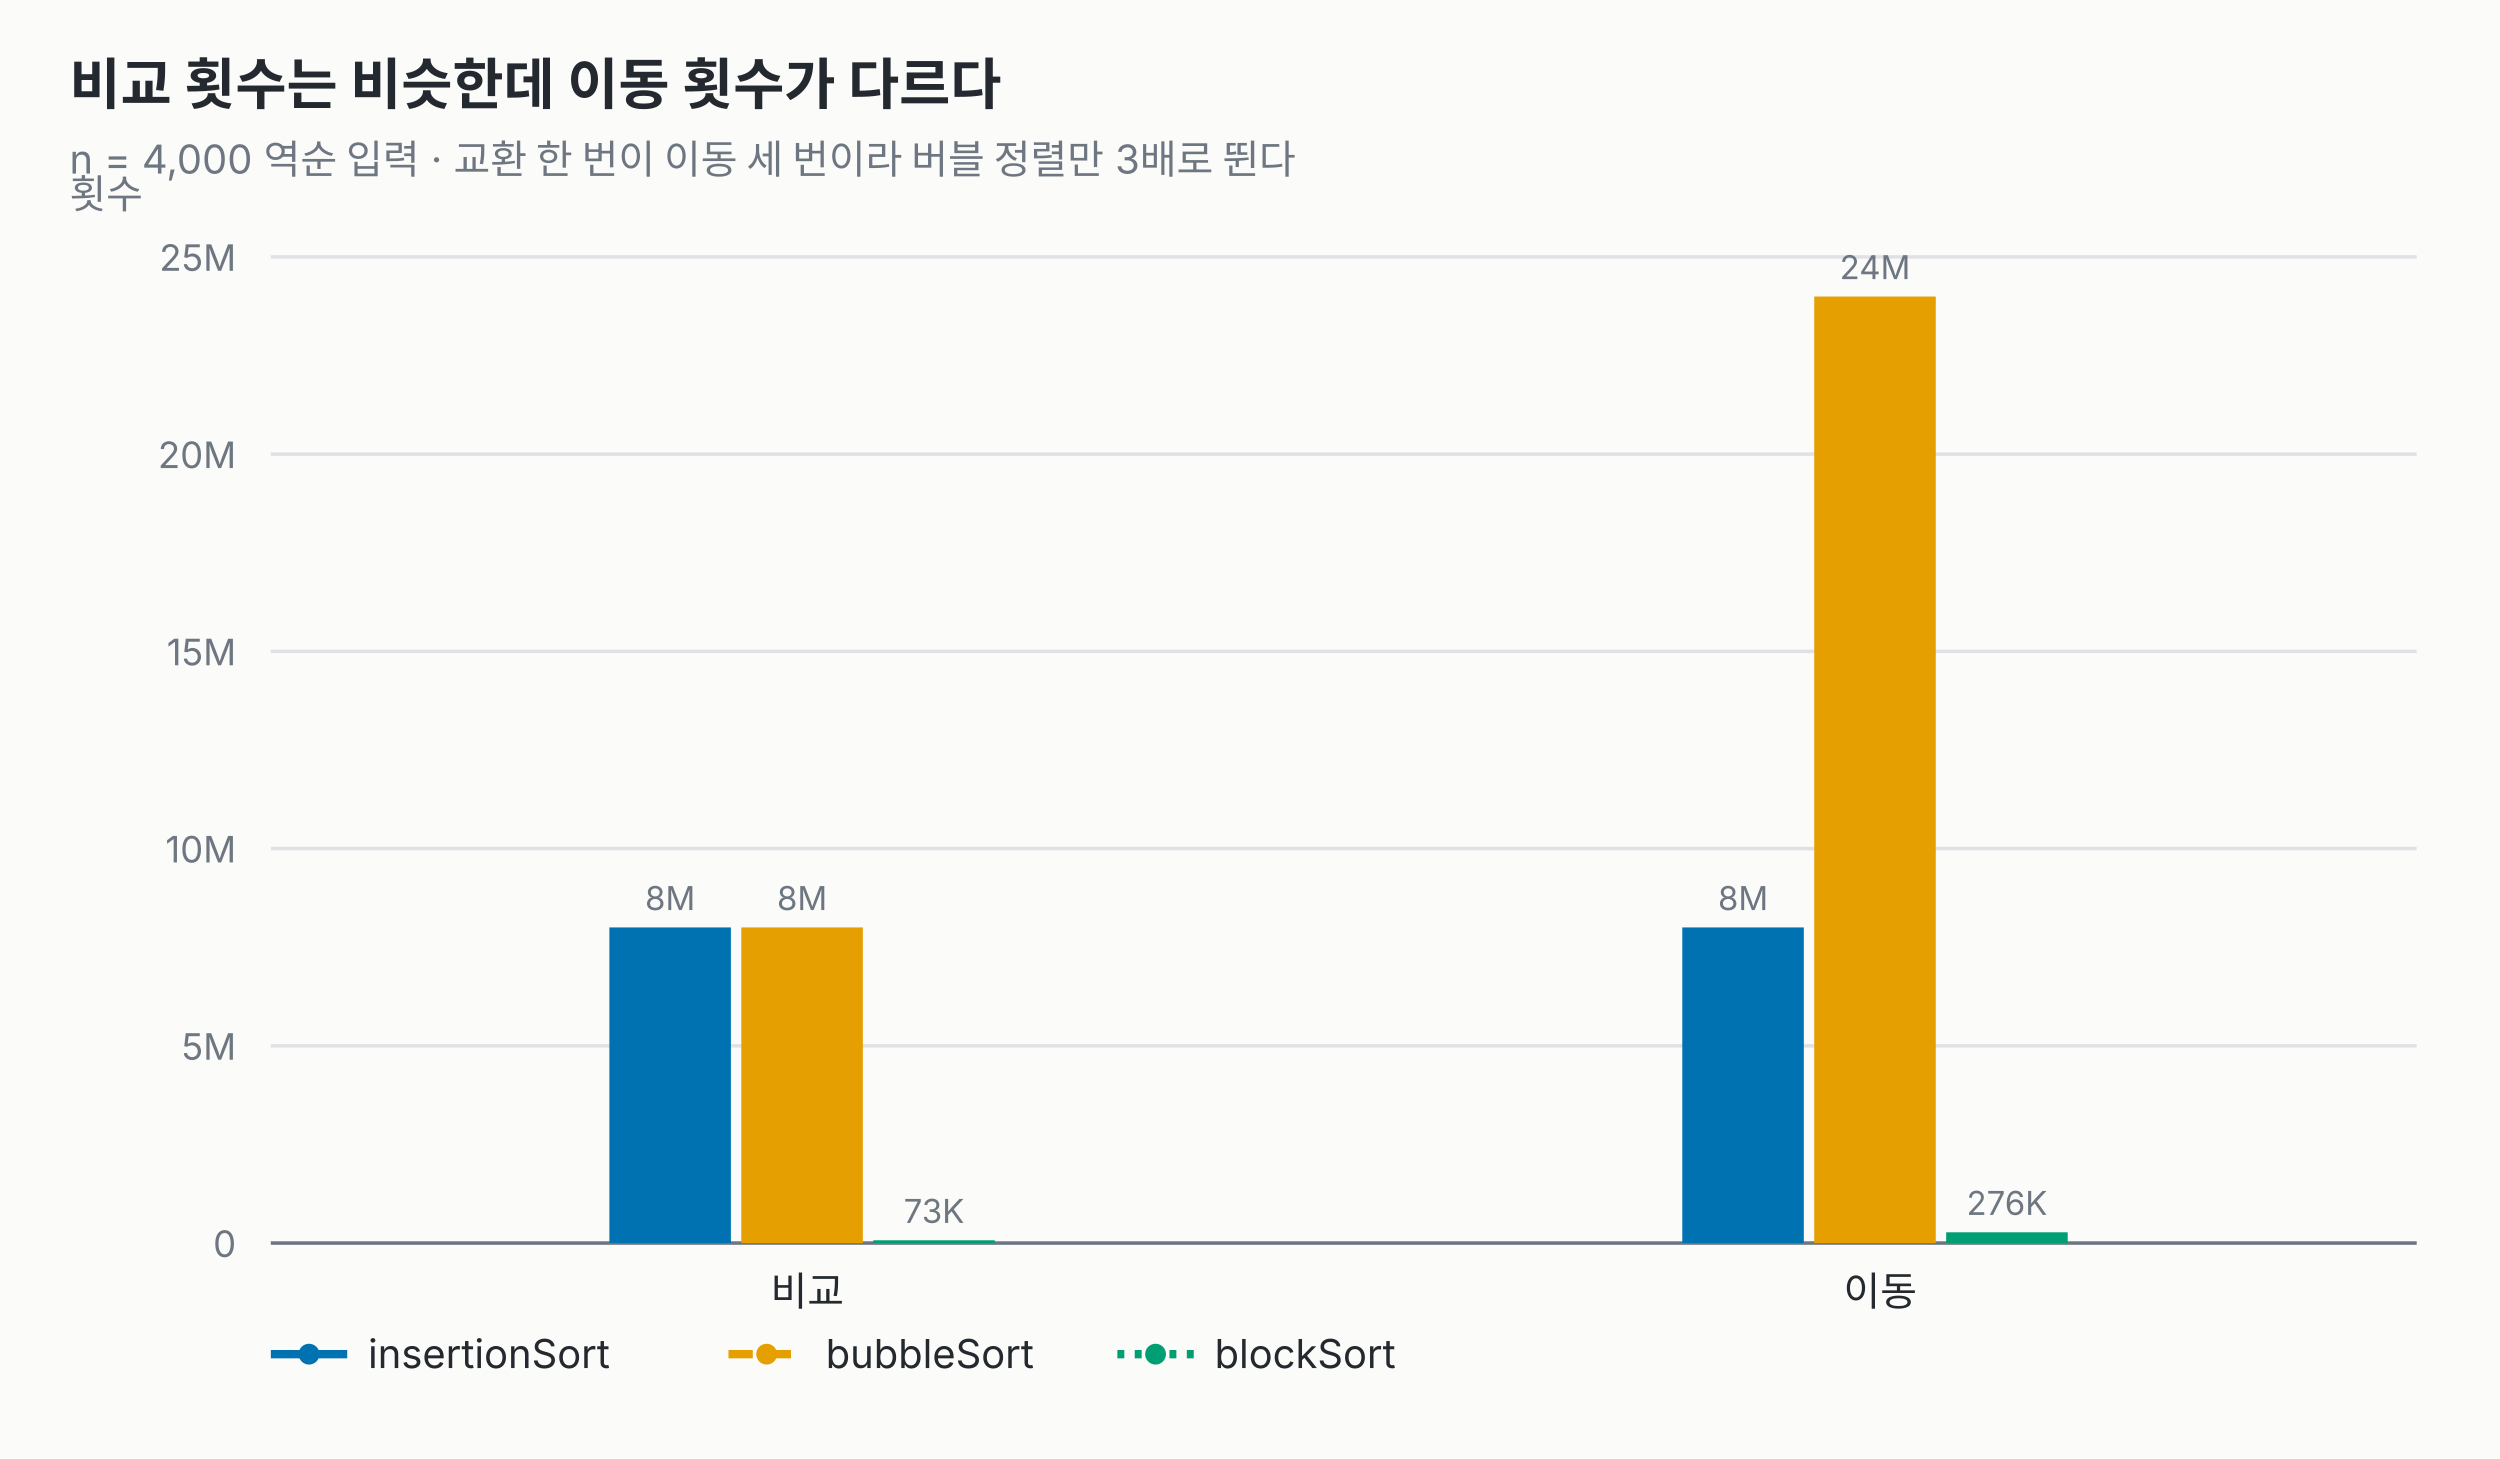
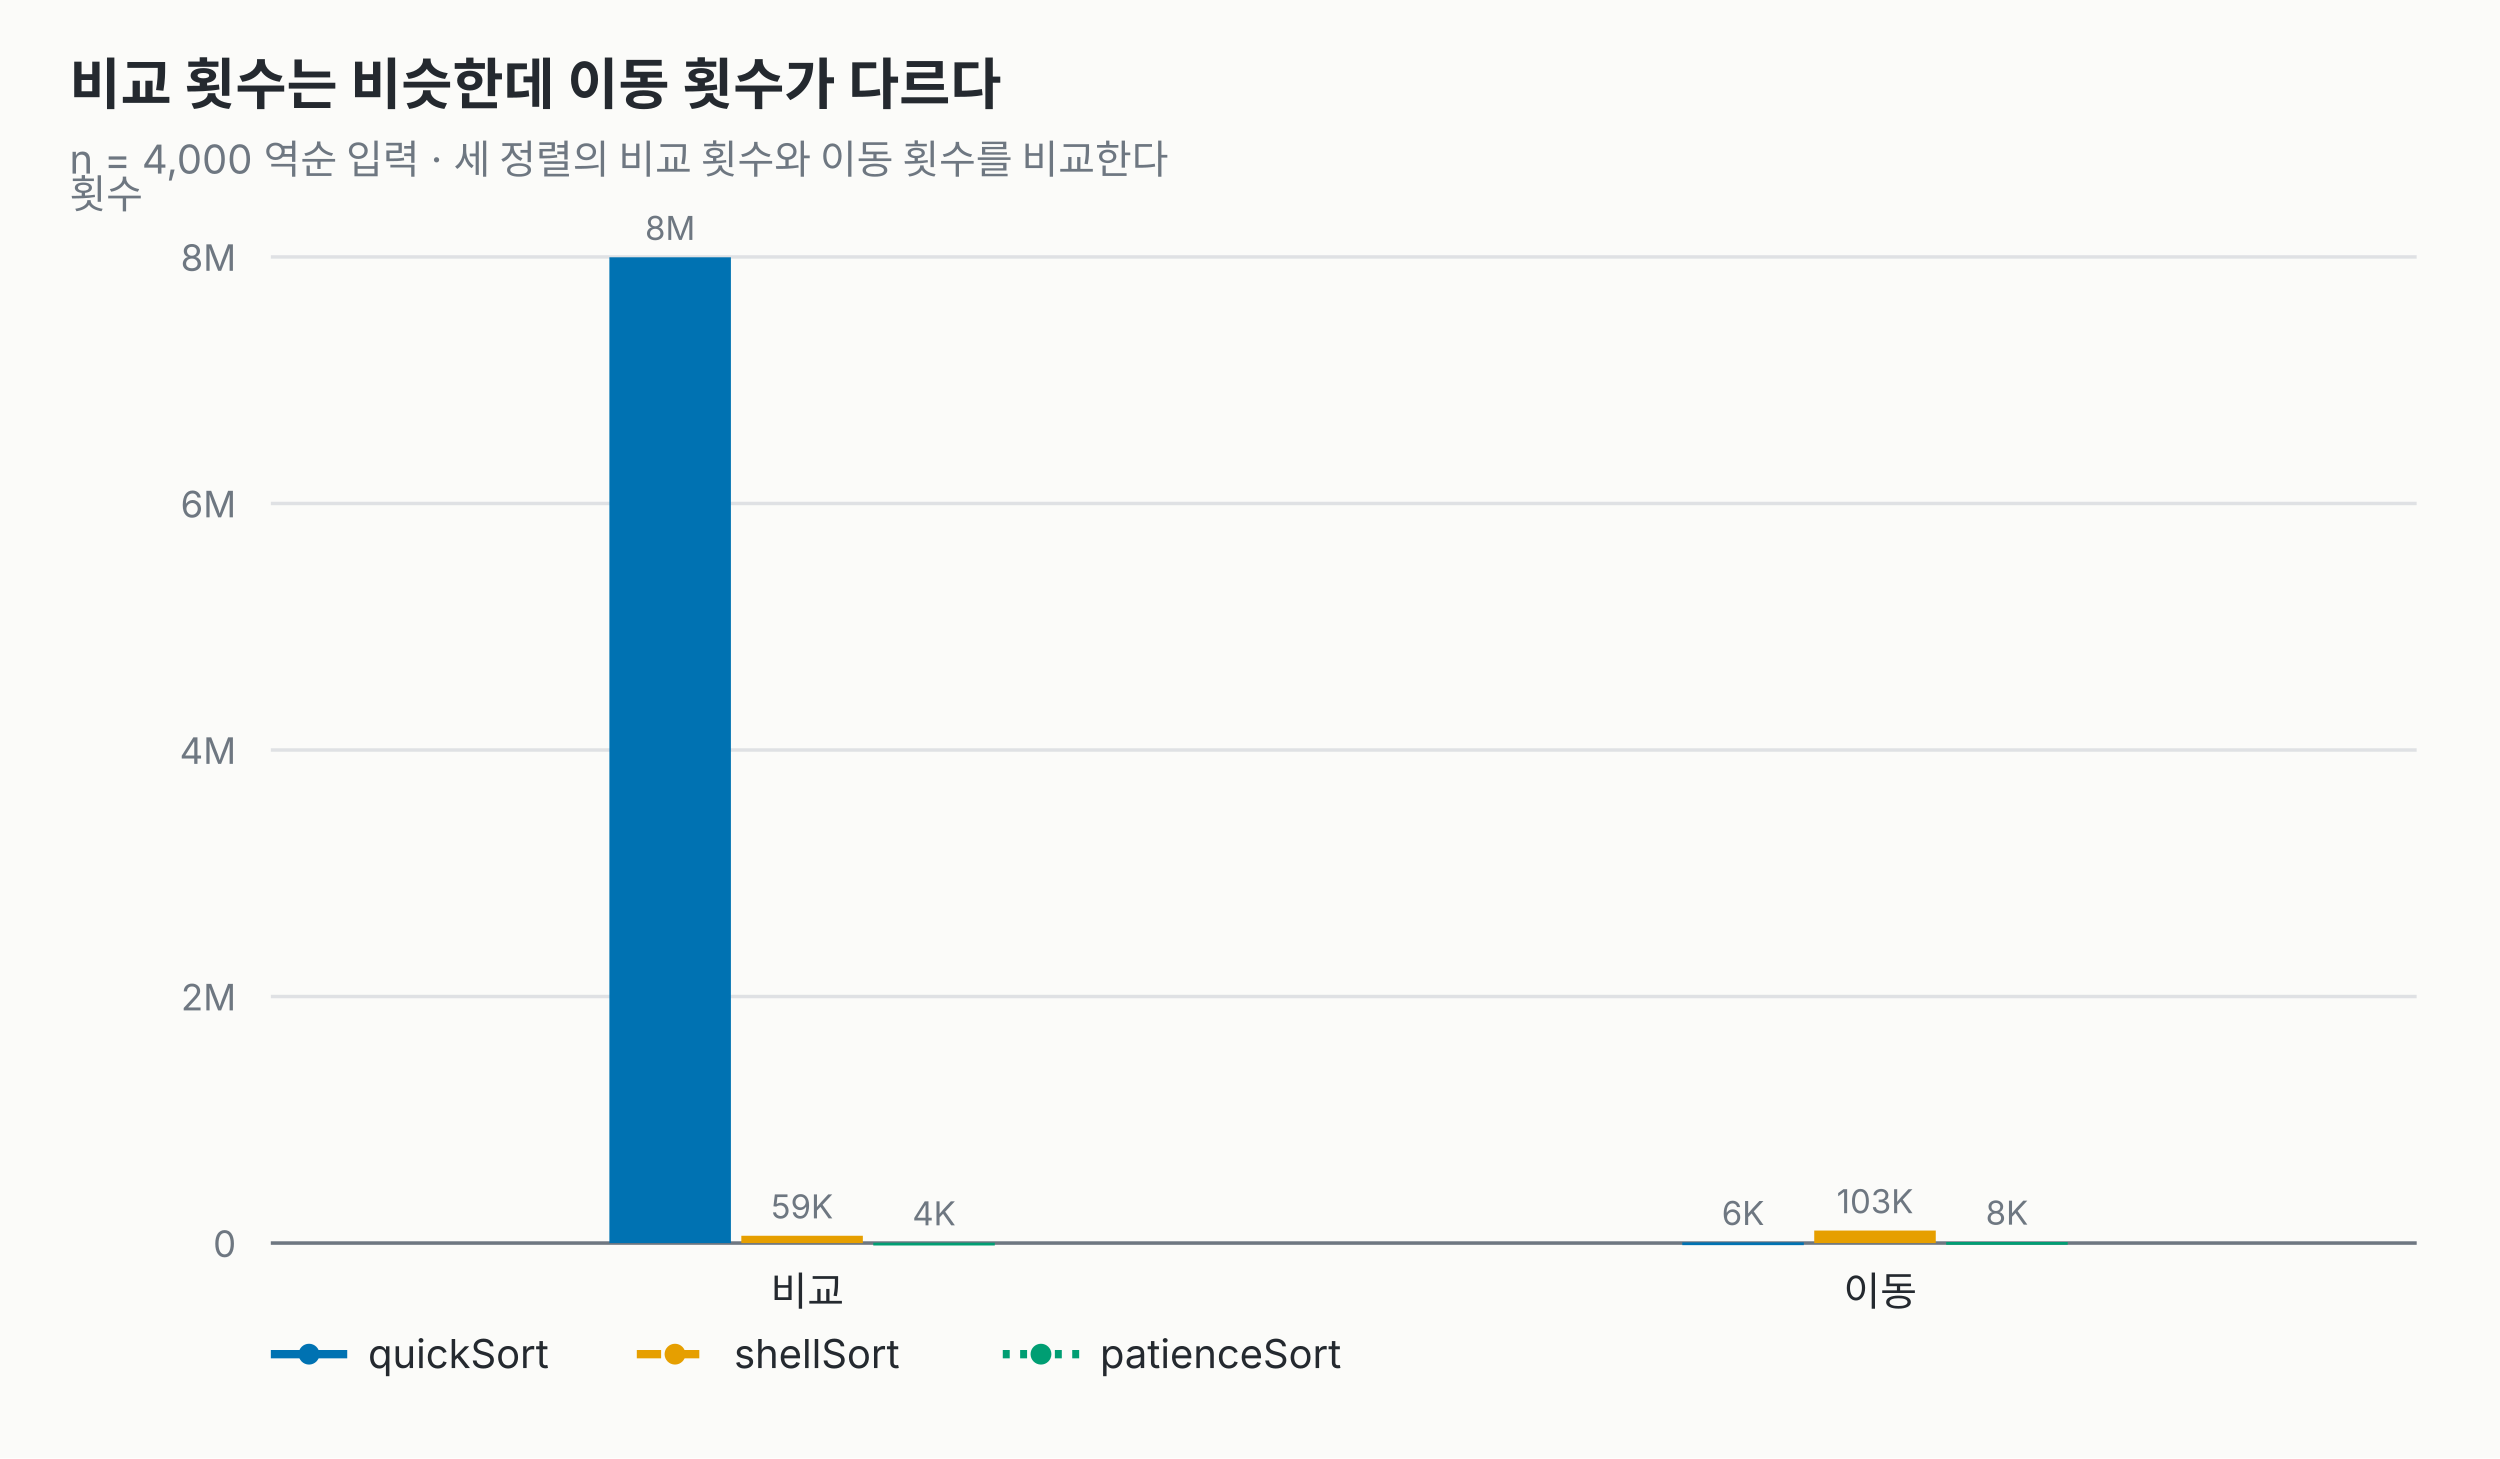
<svg xmlns="http://www.w3.org/2000/svg" width="720" height="420" viewBox="0 0 720 420" font-family="-apple-system, BlinkMacSystemFont, 'Segoe UI', 'Noto Sans KR', 'Apple SD Gothic Neo', 'Malgun Gothic', sans-serif">
  <rect width="720" height="420" fill="#fbfbf9" />
  <text x="20.0" y="30.0" font-size="16" fill="#24292f" text-anchor="start" font-weight="600">비교 횟수는 비슷한데 이동 횟수가 다르다</text>
-   <text x="20.0" y="50.0" font-size="11.5" fill="#6e7781" text-anchor="start" font-weight="400">n = 4,000 역순 입력 · 교환 한 번이 이동 세 번이라 버블 정렬만 3배로 뛴다</text>
+   <text x="20.0" y="50.0" font-size="11.5" fill="#6e7781" text-anchor="start" font-weight="400">n = 4,000 역순 입력 · 세 정렬의 비교 횟수와 이동 횟수를 비교한다</text>
  <line x1="78.0" y1="358.0" x2="696.0" y2="358.0" stroke="#dfe1e4" stroke-width="1" stroke-dasharray="none" />
  <text x="68.0" y="362.0" font-size="10.5" fill="#6e7781" text-anchor="end" font-weight="400">0</text>
-   <line x1="78.0" y1="301.2" x2="696.0" y2="301.2" stroke="#dfe1e4" stroke-width="1" stroke-dasharray="none" />
-   <text x="68.0" y="305.2" font-size="10.5" fill="#6e7781" text-anchor="end" font-weight="400">5M</text>
-   <line x1="78.0" y1="244.4" x2="696.0" y2="244.4" stroke="#dfe1e4" stroke-width="1" stroke-dasharray="none" />
-   <text x="68.0" y="248.4" font-size="10.5" fill="#6e7781" text-anchor="end" font-weight="400">10M</text>
-   <line x1="78.0" y1="187.6" x2="696.0" y2="187.6" stroke="#dfe1e4" stroke-width="1" stroke-dasharray="none" />
-   <text x="68.0" y="191.6" font-size="10.5" fill="#6e7781" text-anchor="end" font-weight="400">15M</text>
-   <line x1="78.0" y1="130.8" x2="696.0" y2="130.8" stroke="#dfe1e4" stroke-width="1" stroke-dasharray="none" />
-   <text x="68.0" y="134.8" font-size="10.5" fill="#6e7781" text-anchor="end" font-weight="400">20M</text>
+   <line x1="78.0" y1="287.0" x2="696.0" y2="287.0" stroke="#dfe1e4" stroke-width="1" stroke-dasharray="none" />
+   <text x="68.0" y="291.0" font-size="10.5" fill="#6e7781" text-anchor="end" font-weight="400">2M</text>
+   <line x1="78.0" y1="216.0" x2="696.0" y2="216.0" stroke="#dfe1e4" stroke-width="1" stroke-dasharray="none" />
+   <text x="68.0" y="220.0" font-size="10.5" fill="#6e7781" text-anchor="end" font-weight="400">4M</text>
+   <line x1="78.0" y1="145.0" x2="696.0" y2="145.0" stroke="#dfe1e4" stroke-width="1" stroke-dasharray="none" />
+   <text x="68.0" y="149.0" font-size="10.5" fill="#6e7781" text-anchor="end" font-weight="400">6M</text>
  <line x1="78.0" y1="74.0" x2="696.0" y2="74.0" stroke="#dfe1e4" stroke-width="1" stroke-dasharray="none" />
-   <text x="68.0" y="78.0" font-size="10.5" fill="#6e7781" text-anchor="end" font-weight="400">25M</text>
+   <text x="68.0" y="78.0" font-size="10.5" fill="#6e7781" text-anchor="end" font-weight="400">8M</text>
  <line x1="78.0" y1="358.0" x2="696.0" y2="358.0" stroke="#6e7781" stroke-width="1" stroke-dasharray="none" />
  <text x="20.0" y="60.0" font-size="11.5" fill="#6e7781" text-anchor="start" font-weight="400">횟수</text>
-   <rect x="175.5" y="267.1" width="35.0" height="90.9" fill="#0072B2" />
-   <text x="193.0" y="262.1" font-size="9.5" fill="#6e7781" text-anchor="middle" font-weight="400">8M</text>
-   <rect x="213.5" y="267.1" width="35.0" height="90.9" fill="#E69F00" />
-   <text x="231.0" y="262.1" font-size="9.5" fill="#6e7781" text-anchor="middle" font-weight="400">8M</text>
-   <rect x="251.5" y="357.2" width="35.0" height="0.8" fill="#009E73" />
-   <text x="269.0" y="352.2" font-size="9.5" fill="#6e7781" text-anchor="middle" font-weight="400">73K</text>
+   <rect x="175.5" y="74.1" width="35.0" height="283.9" fill="#0072B2" />
+   <text x="193.0" y="69.1" font-size="9.5" fill="#6e7781" text-anchor="middle" font-weight="400">8M</text>
+   <rect x="213.5" y="355.9" width="35.0" height="2.1" fill="#E69F00" />
+   <text x="231.0" y="350.9" font-size="9.5" fill="#6e7781" text-anchor="middle" font-weight="400">59K</text>
+   <rect x="251.5" y="357.9" width="35.0" height="0.8" fill="#009E73" />
+   <text x="269.0" y="352.9" font-size="9.5" fill="#6e7781" text-anchor="middle" font-weight="400">4K</text>
  <text x="232.5" y="376.0" font-size="11.5" fill="#24292f" text-anchor="middle" font-weight="400">비교</text>
-   <rect x="484.5" y="267.1" width="35.0" height="90.9" fill="#0072B2" />
-   <text x="502.0" y="262.1" font-size="9.5" fill="#6e7781" text-anchor="middle" font-weight="400">8M</text>
-   <rect x="522.5" y="85.4" width="35.0" height="272.6" fill="#E69F00" />
-   <text x="540.0" y="80.4" font-size="9.5" fill="#6e7781" text-anchor="middle" font-weight="400">24M</text>
-   <rect x="560.5" y="354.9" width="35.0" height="3.1" fill="#009E73" />
-   <text x="578.0" y="349.9" font-size="9.5" fill="#6e7781" text-anchor="middle" font-weight="400">276K</text>
+   <rect x="484.5" y="357.8" width="35.0" height="0.8" fill="#0072B2" />
+   <text x="502.0" y="352.8" font-size="9.5" fill="#6e7781" text-anchor="middle" font-weight="400">6K</text>
+   <rect x="522.5" y="354.4" width="35.0" height="3.6" fill="#E69F00" />
+   <text x="540.0" y="349.4" font-size="9.5" fill="#6e7781" text-anchor="middle" font-weight="400">103K</text>
+   <rect x="560.5" y="357.7" width="35.0" height="0.8" fill="#009E73" />
+   <text x="578.0" y="352.7" font-size="9.5" fill="#6e7781" text-anchor="middle" font-weight="400">8K</text>
  <text x="541.5" y="376.0" font-size="11.5" fill="#24292f" text-anchor="middle" font-weight="400">이동</text>
  <line x1="78.0" y1="390.0" x2="100.0" y2="390.0" stroke="#0072B2" stroke-width="2.4" stroke-dasharray="none" />
  <circle cx="89.0" cy="390.0" r="3" fill="#0072B2" />
-   <text x="106.0" y="394.0" font-size="11.5" fill="#24292f" text-anchor="start" font-weight="400">insertionSort</text>
-   <line x1="209.8" y1="390.0" x2="231.8" y2="390.0" stroke="#E69F00" stroke-width="2.4" stroke-dasharray="7 4" />
-   <circle cx="220.8" cy="390.0" r="3" fill="#E69F00" />
-   <text x="237.8" y="394.0" font-size="11.5" fill="#24292f" text-anchor="start" font-weight="400">bubbleSort</text>
-   <line x1="321.8" y1="390.0" x2="343.8" y2="390.0" stroke="#009E73" stroke-width="2.4" stroke-dasharray="2 3" />
-   <circle cx="332.8" cy="390.0" r="3" fill="#009E73" />
-   <text x="349.8" y="394.0" font-size="11.5" fill="#24292f" text-anchor="start" font-weight="400">blockSort</text>
+   <text x="106.0" y="394.0" font-size="11.5" fill="#24292f" text-anchor="start" font-weight="400">quickSort</text>
+   <line x1="183.4" y1="390.0" x2="205.4" y2="390.0" stroke="#E69F00" stroke-width="2.4" stroke-dasharray="7 4" />
+   <circle cx="194.4" cy="390.0" r="3" fill="#E69F00" />
+   <text x="211.4" y="394.0" font-size="11.5" fill="#24292f" text-anchor="start" font-weight="400">shellSort</text>
+   <line x1="288.8" y1="390.0" x2="310.8" y2="390.0" stroke="#009E73" stroke-width="2.4" stroke-dasharray="2 3" />
+   <circle cx="299.8" cy="390.0" r="3" fill="#009E73" />
+   <text x="316.8" y="394.0" font-size="11.5" fill="#24292f" text-anchor="start" font-weight="400">patienceSort</text>
</svg>
